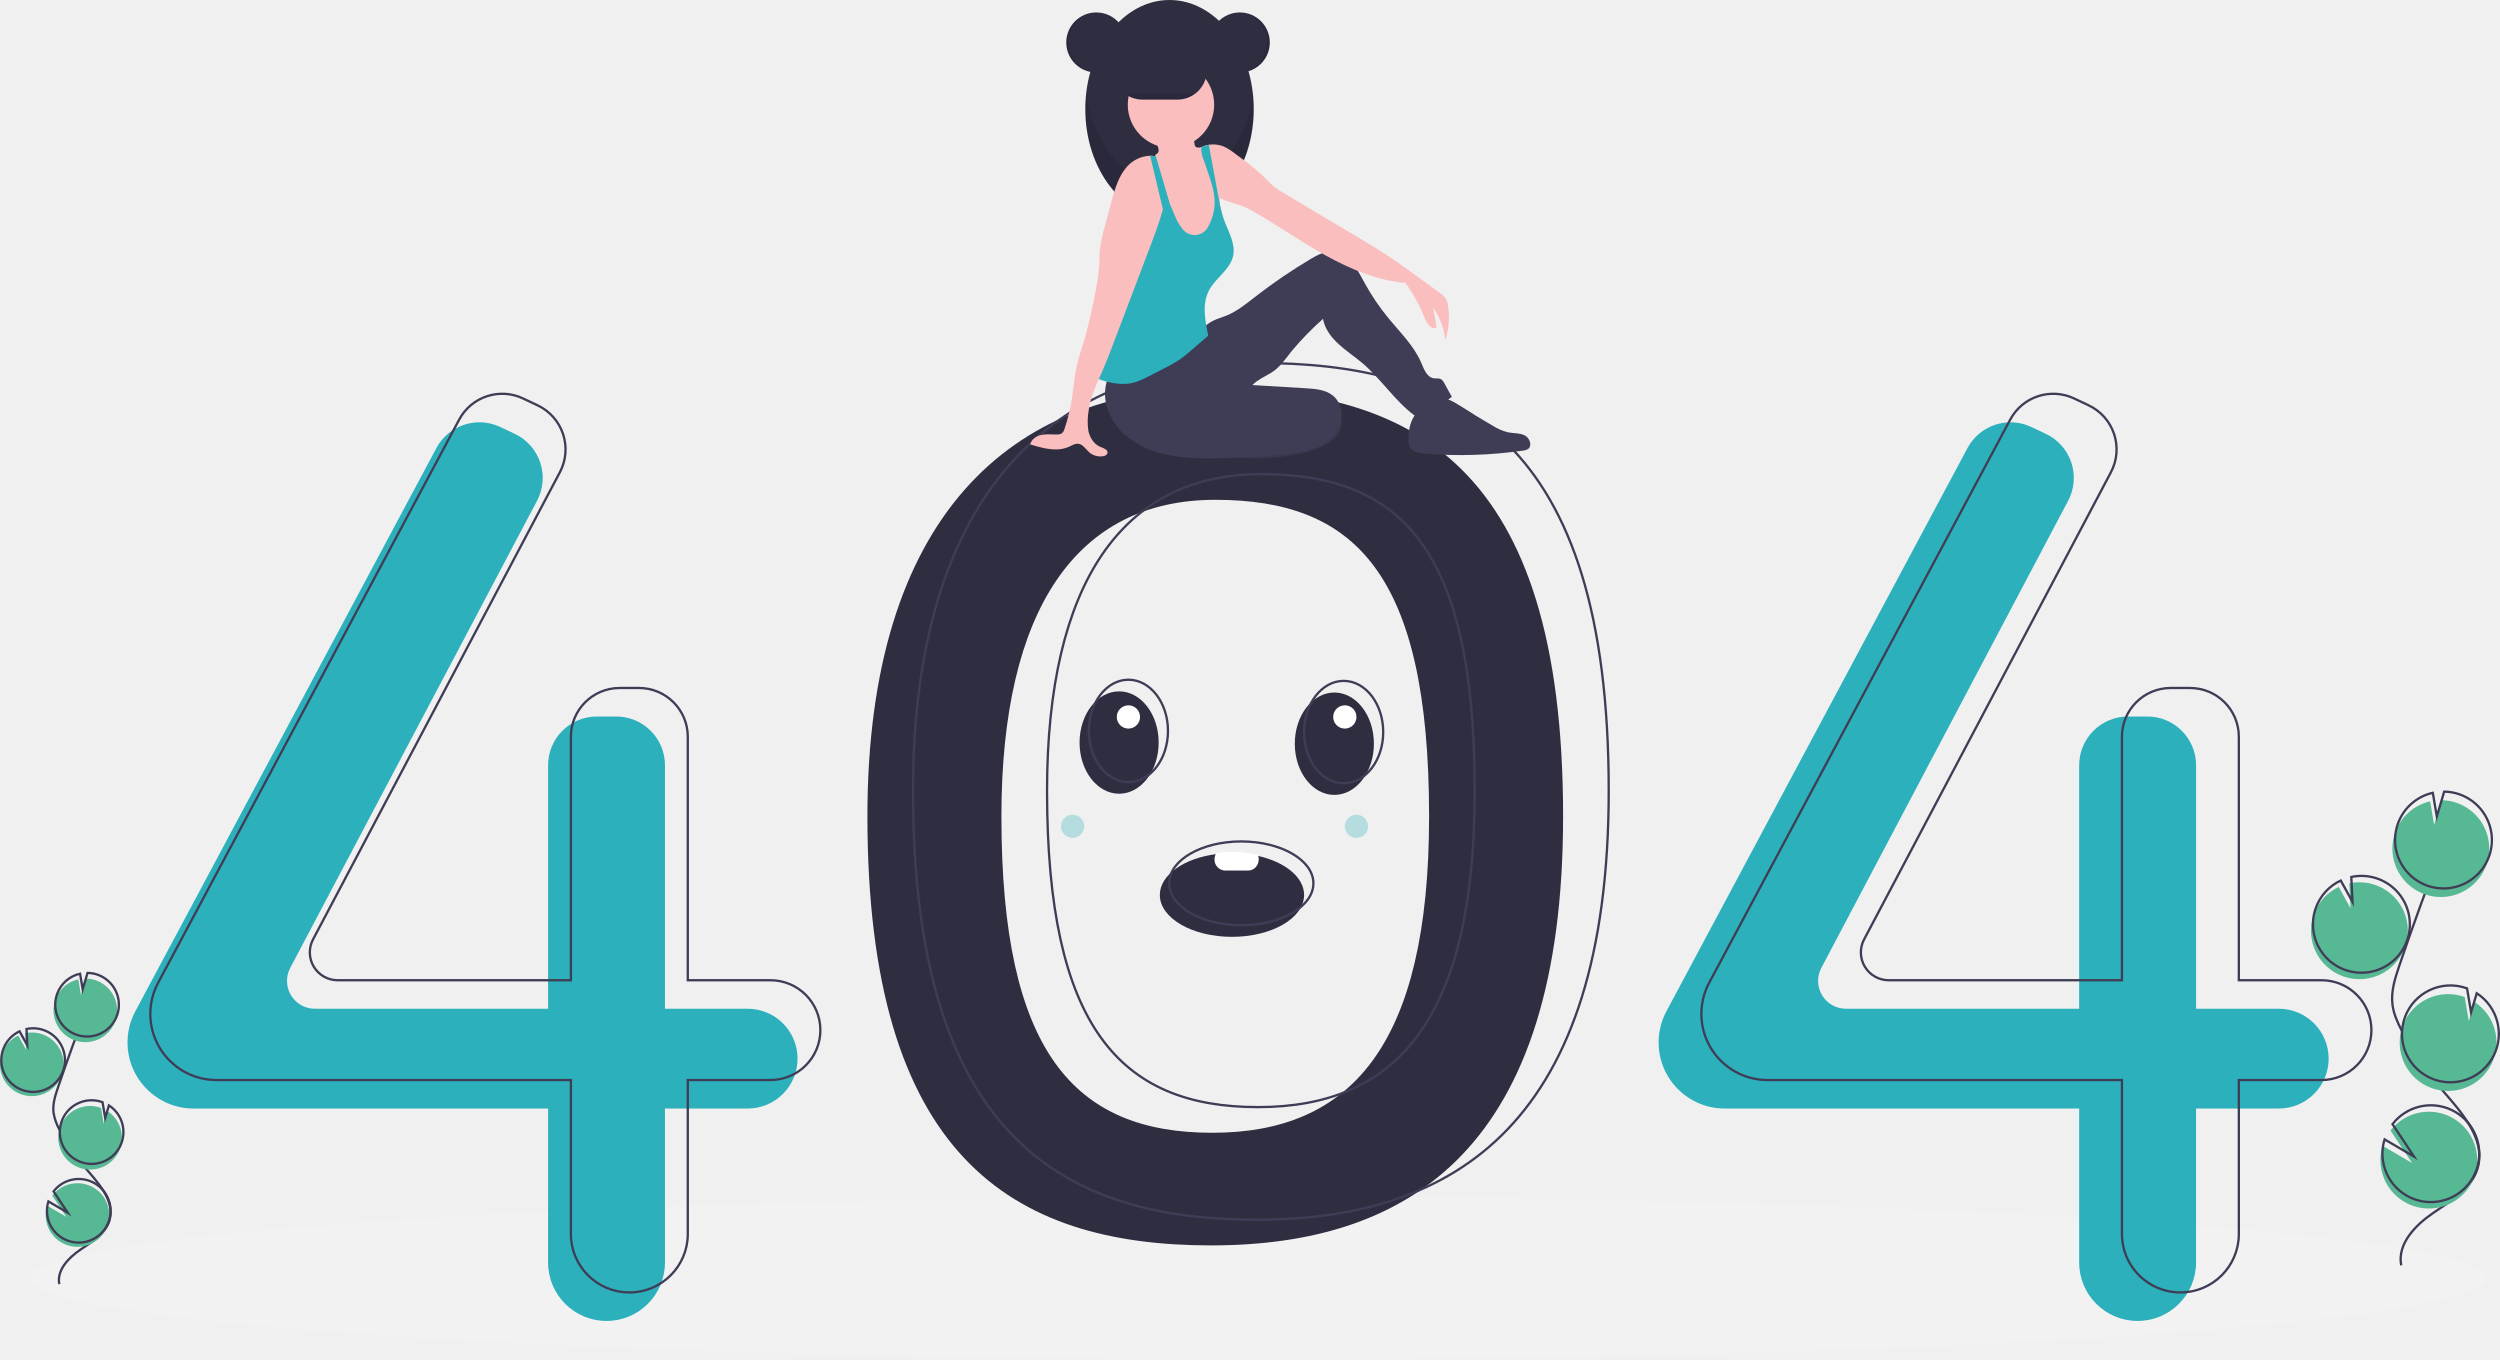
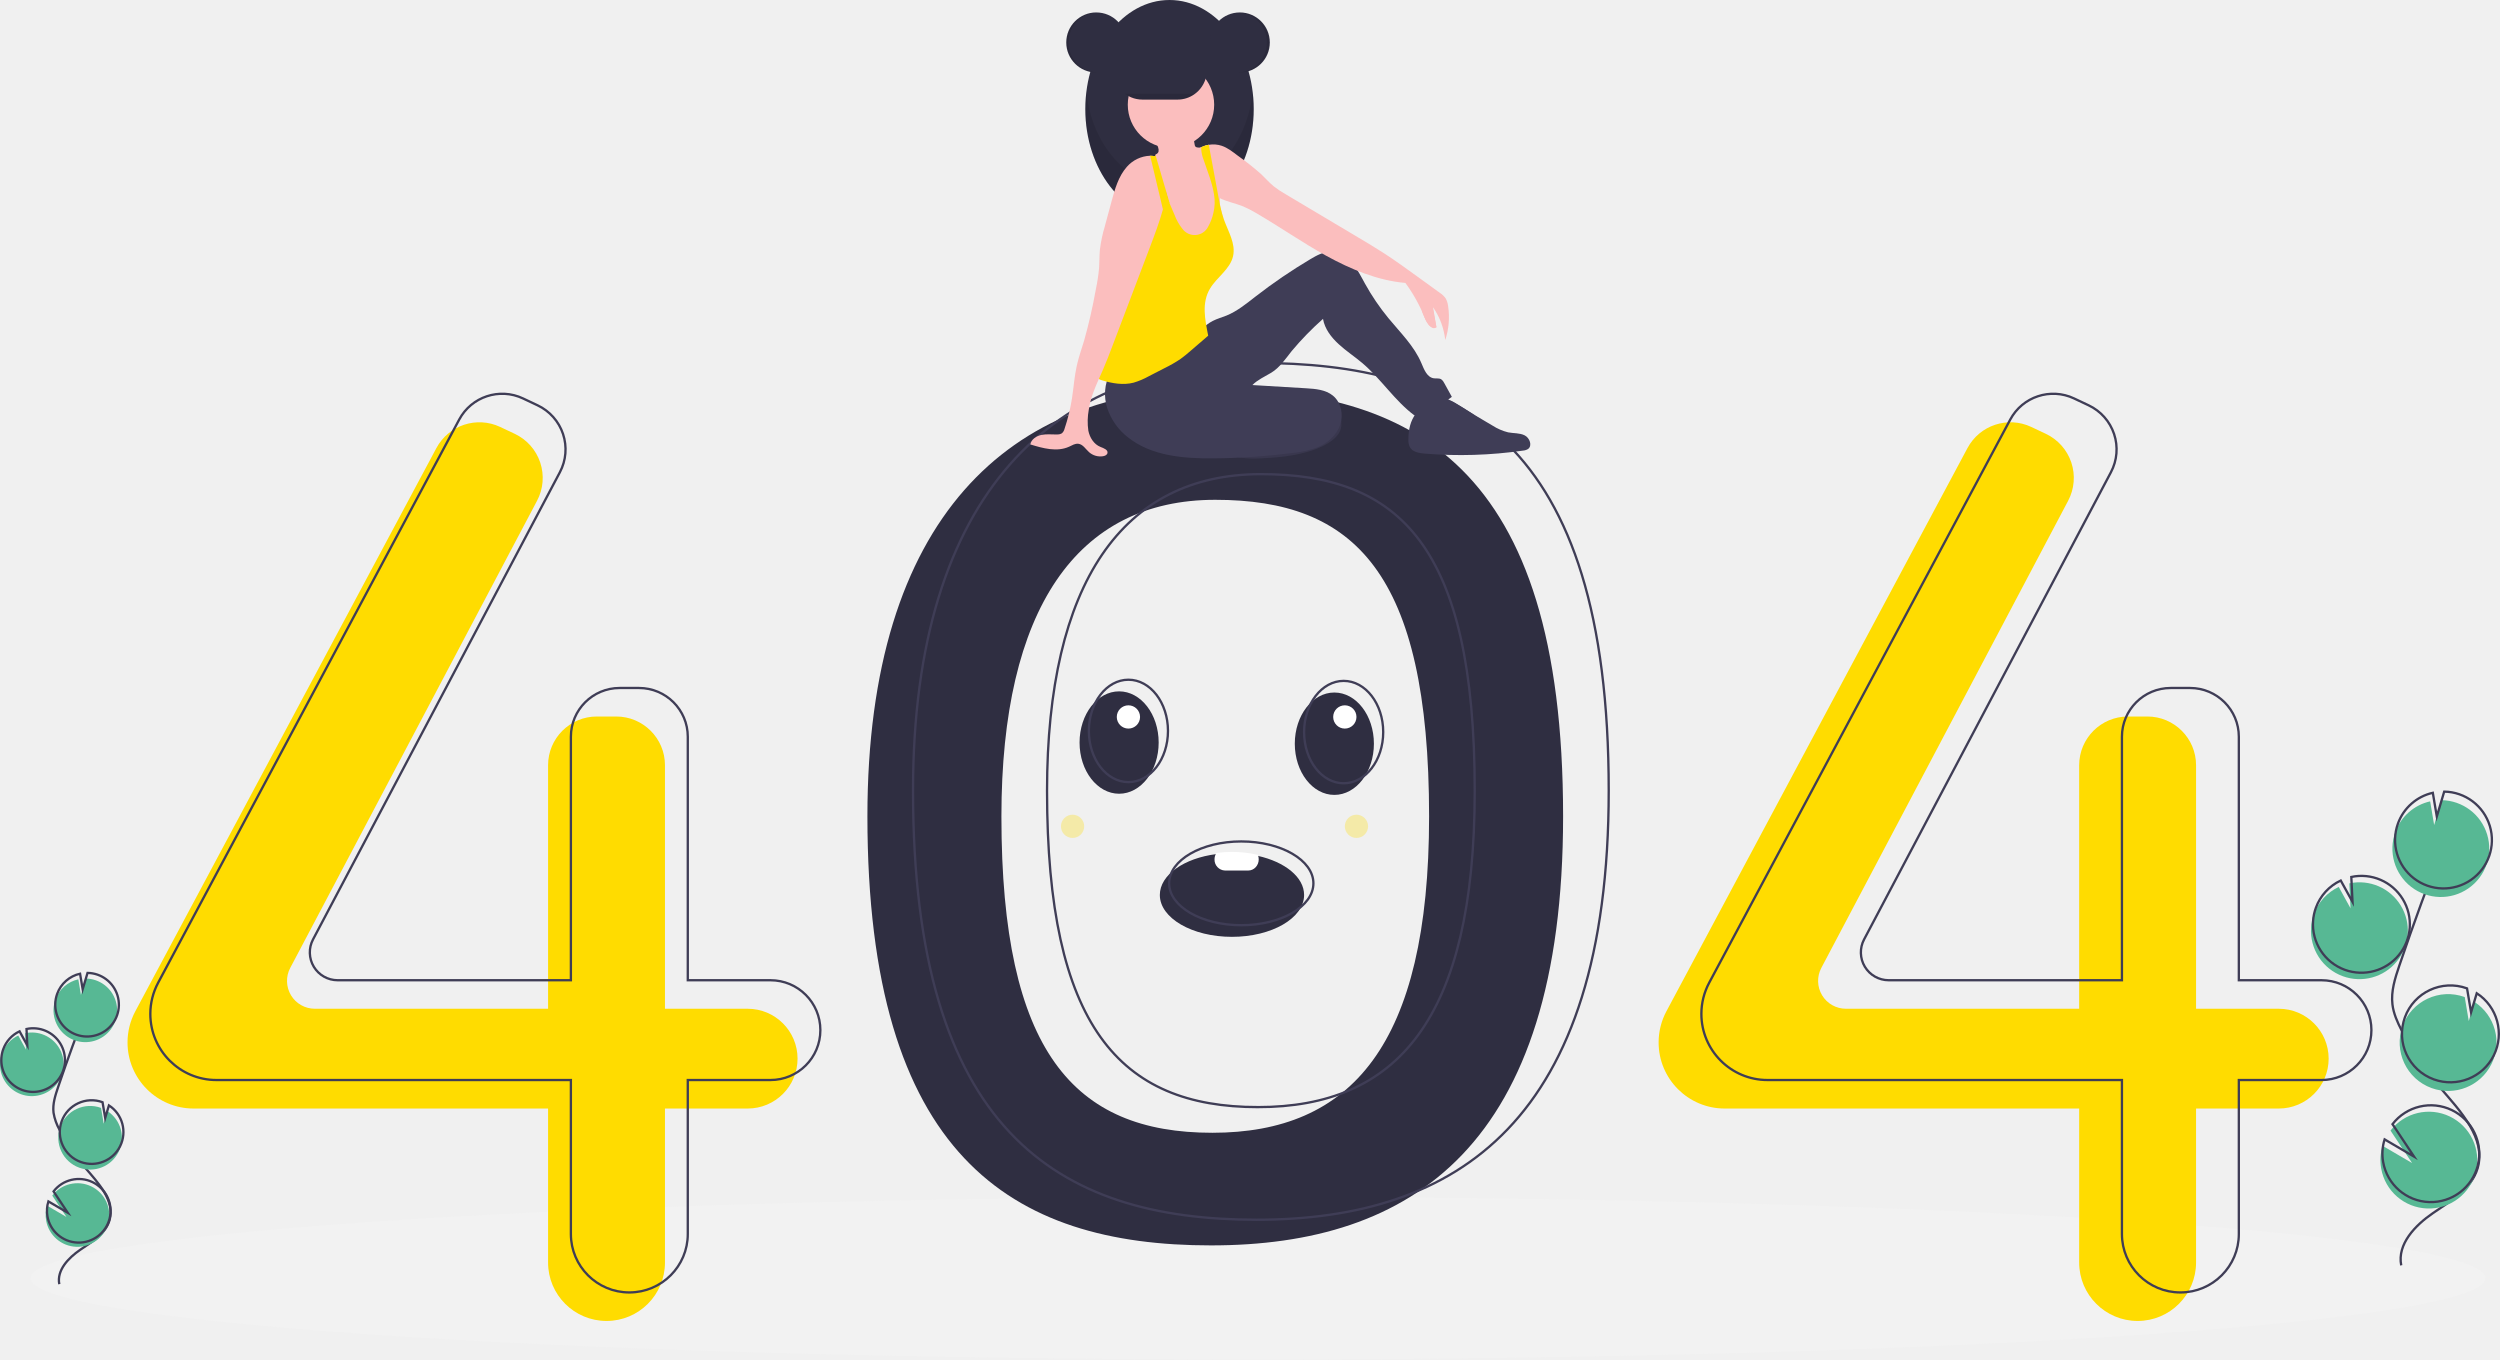
<svg xmlns="http://www.w3.org/2000/svg" id="currentIllo" data-name="Layer 1" width="1074.392" height="584.231" viewBox="0 0 1074.392 584.231" class="injected-svg DownloadModal__ImageFile-sc-p17csy-5 iIfSkb grid_media">
  <ellipse cx="540.643" cy="549.309" rx="527.5" ry="34.922" fill="#f2f2f2" />
  <path d="M583.48,324.894c-85.944,0-147.651,55.139-147.651,183.798,0,145.813,61.707,184.411,147.651,184.411s151.327-42.274,151.327-184.411C734.807,356.753,669.424,324.894,583.48,324.894Zm.565,319.808c-59.527,0-90.626-34.923-90.626-135.916,0-89.112,32.372-136.105,91.899-136.105s91.899,30.868,91.899,136.105C677.217,607.234,643.572,644.703,584.045,644.703Z" transform="translate(-63.054 -157.8845)" fill="#2f2e41" />
-   <path d="M384.365,591.401H348.831V486.762A20.956,20.956,0,0,0,327.875,465.806h-8.326a20.956,20.956,0,0,0-20.956,20.956V591.401H198.363a11.963,11.963,0,0,1-10.578-17.552l106.082-200.78A20.956,20.956,0,0,0,284.287,344.33l-6.262-2.957a20.956,20.956,0,0,0-27.429,9.07L121.214,592.475a28.416,28.416,0,0,0-3.356,13.396v0a28.416,28.416,0,0,0,28.416,28.416H298.593v66.167a25.119,25.119,0,0,0,25.119,25.119h0a25.119,25.119,0,0,0,25.119-25.119V634.287h35.534a21.443,21.443,0,0,0,21.443-21.443v0A21.443,21.443,0,0,0,384.365,591.401Z" transform="translate(-63.054 -157.8845)" fill="#2cb1bc" />
-   <path d="M1042.362,591.401h-35.534V486.762A20.956,20.956,0,0,0,985.872,465.806h-8.326a20.956,20.956,0,0,0-20.956,20.956V591.401H856.359a11.963,11.963,0,0,1-10.578-17.552L951.864,373.069A20.956,20.956,0,0,0,942.284,344.33l-6.262-2.957a20.956,20.956,0,0,0-27.429,9.07L779.211,592.475a28.416,28.416,0,0,0-3.356,13.396v0a28.416,28.416,0,0,0,28.416,28.416H956.589v66.167a25.119,25.119,0,0,0,25.119,25.119h0a25.119,25.119,0,0,0,25.119-25.119V634.287h35.534a21.443,21.443,0,0,0,21.443-21.443v0A21.443,21.443,0,0,0,1042.362,591.401Z" transform="translate(-63.054 -157.8845)" fill="#2cb1bc" />
+   <path d="M384.365,591.401H348.831V486.762A20.956,20.956,0,0,0,327.875,465.806h-8.326a20.956,20.956,0,0,0-20.956,20.956V591.401H198.363a11.963,11.963,0,0,1-10.578-17.552l106.082-200.78A20.956,20.956,0,0,0,284.287,344.33l-6.262-2.957a20.956,20.956,0,0,0-27.429,9.07L121.214,592.475a28.416,28.416,0,0,0-3.356,13.396v0a28.416,28.416,0,0,0,28.416,28.416H298.593v66.167a25.119,25.119,0,0,0,25.119,25.119h0a25.119,25.119,0,0,0,25.119-25.119V634.287h35.534a21.443,21.443,0,0,0,21.443-21.443v0A21.443,21.443,0,0,0,384.365,591.401Z" transform="translate(-63.054 -157.8845)" fill="#ffdc00" />
+   <path d="M1042.362,591.401h-35.534V486.762A20.956,20.956,0,0,0,985.872,465.806h-8.326a20.956,20.956,0,0,0-20.956,20.956V591.401H856.359a11.963,11.963,0,0,1-10.578-17.552L951.864,373.069A20.956,20.956,0,0,0,942.284,344.33l-6.262-2.957a20.956,20.956,0,0,0-27.429,9.07L779.211,592.475a28.416,28.416,0,0,0-3.356,13.396v0a28.416,28.416,0,0,0,28.416,28.416H956.589v66.167a25.119,25.119,0,0,0,25.119,25.119h0a25.119,25.119,0,0,0,25.119-25.119V634.287h35.534a21.443,21.443,0,0,0,21.443-21.443v0A21.443,21.443,0,0,0,1042.362,591.401Z" transform="translate(-63.054 -157.8845)" fill="#ffdc00" />
  <path d="M394.168,579.148H358.634V474.509a20.956,20.956,0,0,0-20.956-20.956h-8.326a20.956,20.956,0,0,0-20.956,20.956V579.148H208.165a11.963,11.963,0,0,1-10.578-17.552L303.67,360.816a20.956,20.956,0,0,0-9.58-28.739l-6.262-2.957a20.956,20.956,0,0,0-27.429,9.07L131.017,580.222a28.416,28.416,0,0,0-3.356,13.396v0a28.416,28.416,0,0,0,28.416,28.416H308.395v66.167a25.119,25.119,0,0,0,25.119,25.119h0a25.119,25.119,0,0,0,25.119-25.119V622.034h35.534a21.443,21.443,0,0,0,21.443-21.443v0A21.443,21.443,0,0,0,394.168,579.148Z" transform="translate(-63.054 -157.8845)" fill="none" stroke="#3f3d56" stroke-miterlimit="10" />
  <path d="M1060.742,579.148h-35.534V474.509a20.956,20.956,0,0,0-20.956-20.956H995.925a20.956,20.956,0,0,0-20.956,20.956V579.148H874.739a11.963,11.963,0,0,1-10.578-17.552L970.244,360.816a20.956,20.956,0,0,0-9.58-28.739l-6.262-2.957a20.956,20.956,0,0,0-27.429,9.07L797.59,580.222a28.416,28.416,0,0,0-3.356,13.396v0a28.416,28.416,0,0,0,28.416,28.416H974.969v66.167a25.119,25.119,0,0,0,25.119,25.119h0a25.119,25.119,0,0,0,25.119-25.119V622.034h35.534a21.443,21.443,0,0,0,21.443-21.443v0A21.443,21.443,0,0,0,1060.742,579.148Z" transform="translate(-63.054 -157.8845)" fill="none" stroke="#3f3d56" stroke-miterlimit="10" />
  <path d="M603.085,313.866c-85.944,0-147.651,55.139-147.651,183.798,0,145.813,61.707,184.411,147.651,184.411s151.327-42.274,151.327-184.411C754.412,345.725,689.029,313.866,603.085,313.866Zm.565,319.808c-59.527,0-90.626-34.923-90.626-135.916,0-89.112,32.372-136.105,91.899-136.105s91.899,30.868,91.899,136.105C696.822,596.206,663.177,633.675,603.65,633.675Z" transform="translate(-63.054 -157.8845)" fill="none" stroke="#3f3d56" stroke-miterlimit="10" />
  <circle cx="471.141" cy="18.25" r="12.901" fill="#2f2e41" />
  <ellipse cx="502.607" cy="46.885" rx="36.186" ry="46.885" fill="#2f2e41" />
  <path d="M565.661,237.494c-18.128,0-33.141-17.271-35.776-39.805a60.976,60.976,0,0,0-.41,7.08c0,25.894,16.201,46.885,36.186,46.885s36.186-20.991,36.186-46.885a60.976,60.976,0,0,0-.41-7.08C598.803,220.224,583.789,237.494,565.661,237.494Z" transform="translate(-63.054 -157.8845)" opacity="0.1" />
  <path d="M639.296,342.073c-.777,3.193-4.128,5.751-7.839,7.538-7.802,3.757-17.425,4.878-26.76,5.254a45.176,45.176,0,0,1-7.144-.132,20.537,20.537,0,0,1-12.251-5.631,1.681,1.681,0,0,1,.044-2.844c4.969-5.459,13.262-8.806,21.616-11.216,6.334-1.827,17.381-6.561,24.29-5.922C637.944,329.739,640.277,338.041,639.296,342.073Z" transform="translate(-63.054 -157.8845)" fill="#3f3d56" />
  <path d="M639.296,342.073c-.777,3.193-4.128,5.751-7.839,7.538-7.802,3.757-17.425,4.878-26.76,5.254a45.176,45.176,0,0,1-7.144-.132,20.537,20.537,0,0,1-12.251-5.631,1.681,1.681,0,0,1,.044-2.844c4.969-5.459,13.262-8.806,21.616-11.216,6.334-1.827,17.381-6.561,24.29-5.922C637.944,329.739,640.277,338.041,639.296,342.073Z" transform="translate(-63.054 -157.8845)" opacity="0.1" />
  <path d="M540.098,318.206a19.77,19.77,0,0,0-1.199,15.075,26.339,26.339,0,0,0,8.829,12.497c10.095,8.092,23.988,9.205,36.925,9.093a284.649,284.649,0,0,0,33.905-2.324,40.538,40.538,0,0,0,11.001-2.554c4.222-1.827,7.933-5.178,9.436-9.526s.436-9.672-3.134-12.574c-3.137-2.55-7.463-2.9-11.498-3.143l-23.088-1.387c2.281-2.308,5.318-3.614,8.096-5.292,3.685-2.226,6.134-5.965,8.813-9.335a129.001,129.001,0,0,1,13.439-13.817c.751,4.31,3.478,7.85,6.687,10.824s6.908,5.368,10.244,8.2c8.079,6.858,13.896,16.167,22.392,22.5a43.829,43.829,0,0,0,16.049-8.012l-3.302-5.981a3.94,3.94,0,0,0-1.245-1.553c-.935-.575-2.14-.279-3.225-.441-2.901-.435-4.168-3.784-5.306-6.487-3.125-7.422-9.108-13.18-14.218-19.404a98.009,98.009,0,0,1-9.996-14.723c-1.717-3.102-3.288-6.331-5.617-9.003s-5.594-4.773-9.139-4.781c-3.132-.007-6.021,1.584-8.714,3.183a230.477,230.477,0,0,0-23.63,16.099c-3.944,3.062-7.863,6.296-12.489,8.174-1.947.79-4,1.331-5.869,2.292-3.273,1.684-5.757,4.534-8.431,7.064C566.277,311.892,553.219,317.738,540.098,318.206Z" transform="translate(-63.054 -157.8845)" fill="#3f3d56" />
  <path d="M588.374,253.983a23.774,23.774,0,0,1-1.734,8.033,10.045,10.045,0,0,1-5.768,5.573,12.375,12.375,0,0,1-5.623.182,10.882,10.882,0,0,1-4.582-1.561c-2.165-1.488-3.244-4.144-3.637-6.743-.393-2.596-.217-5.249-.469-7.863a42.944,42.944,0,0,0-1.202-6.255c-.17-.683-.343-1.362-.513-2.042-.167-.68-.33-1.359-.481-2.039-.138-.639-.267-1.281-.378-1.926-.091-.544-.173-1.092-.233-1.643a18.423,18.423,0,0,0-.809-4.811,14.607,14.607,0,0,0-1.687-2.854c-.286-.409-.563-.818-.818-1.243a5.89,5.89,0,0,1-.972-3.748,3.286,3.286,0,0,1,.148-.601c.025-.076.053-.151.085-.223A1.802,1.802,0,0,0,560.932,223.07a3.433,3.433,0,0,0-.148-1.778,11.318,11.318,0,0,0-.96-2.288c-.264-.478-1.161-1.34-1.167-1.888-.013-1.101,2.14-1.989,3.011-2.423a16.796,16.796,0,0,1,8.597-1.743c1.904.129,3.968.714,5.019,2.31.944,1.438.818,3.301,1.221,4.972a1.471,1.471,0,0,0,.299.664,1.341,1.341,0,0,0,.739.34,4.549,4.549,0,0,0,1.416.057h.003a2.931,2.931,0,0,0,.371-.054,4.957,4.957,0,0,0,2.033-.878q.585-.156,1.18-.255a.251.251,0,0,0,.047-.009c1.576,4.975,1.781,10.308,3.071,15.374.639,2.52,1.554,5.009,1.683,7.602.009.113.013.23.016.346.019.834-.047,1.674-.013,2.505a6.981,6.981,0,0,0,.126,1.114,15.611,15.611,0,0,0,.525,1.743l.009.028c.06.183.116.368.164.554.035.135.066.267.091.403l.003.009A14.938,14.938,0,0,1,588.374,253.983Z" transform="translate(-63.054 -157.8845)" fill="#fbbebe" />
  <circle cx="503.237" cy="44.997" r="18.565" fill="#fbbebe" />
  <path d="M684.157,304.033a30.445,30.445,0,0,0-5.236-14.103q.722,4.295,1.447,8.587a3.214,3.214,0,0,1-3.367-1.035,10.337,10.337,0,0,1-1.765-3.276,67.466,67.466,0,0,0-8.21-14.736c-11.819-.985-23.502-5.884-33.896-11.595-10.396-5.708-20.126-12.552-30.384-18.502a43.573,43.573,0,0,0-5.544-2.832c-3.21-1.287-6.812-1.954-9.855-3.468-.204-.101-.409-.208-.61-.318a12.578,12.578,0,0,1-1.945-1.306,10.344,10.344,0,0,1-.931-.856,20.351,20.351,0,0,1-3.559-5.953c-1.633-3.612-2.215-7.97-3.845-11.583a11.203,11.203,0,0,1,2.502-1.765h.003c.132-.069.264-.135.4-.198a11.94,11.94,0,0,1,2.004-.733q.585-.156,1.18-.255a.251.251,0,0,0,.047-.009,11.566,11.566,0,0,1,5.491.434c2.587.875,4.767,2.621,6.941,4.273a114.02,114.02,0,0,1,10.148,8.049c1.794,1.718,3.43,3.606,5.359,5.167a42.144,42.144,0,0,0,5.057,3.351q15.656,9.327,31.315,18.65c3.534,2.105,7.07,4.21,10.526,6.438,5.249,3.386,10.308,7.055,15.365,10.721q4.47,3.238,8.936,6.479a9.728,9.728,0,0,1,2.533,2.341,8.472,8.472,0,0,1,1.123,3.433A31.387,31.387,0,0,1,684.157,304.033Z" transform="translate(-63.054 -157.8845)" fill="#fbbebe" />
-   <path d="M592.977,267.944c-1.252,5.617-6.929,9.012-9.896,13.946-3.688,6.123-2.184,13.241-.799,20.255q-3.795,3.271-7.593,6.542c-1.397,1.199-2.794,2.404-4.298,3.464a57.351,57.351,0,0,1-6.86,3.94q-3.361,1.728-6.721,3.458a32.128,32.128,0,0,1-6.58,2.788c-4.415,1.133-9.103.34-13.471-.972a6.088,6.088,0,0,1-1.473-.601,2.394,2.394,0,0,1-.699-.632,3.911,3.911,0,0,1-.444-2.539c.444-7.351,2.24-14.547,4.031-21.69a85.26,85.26,0,0,1,3.848-12.577,85.077,85.077,0,0,1,5.415-10.151,68.368,68.368,0,0,1,7.929-11.514,18.479,18.479,0,0,0,3.675-4.739c1.117-2.549.686-5.472.913-8.247a17.148,17.148,0,0,1,1.633-6.007v-.003a17.093,17.093,0,0,1,1.743-2.882q.458,1.067.916,2.13.302.699.598,1.394.387.897.768,1.787,1.1,2.558,2.196,5.113a21.59,21.59,0,0,0,3.335,5.944,6.499,6.499,0,0,0,11.123-.853,21.261,21.261,0,0,0,2.272-6.013,19.215,19.215,0,0,0,.252-7.835c-.758-5.009-2.889-10.126-4.437-14.78a14.945,14.945,0,0,1-1.079-4.871,3.351,3.351,0,0,1,.057-.56c.009-.047.019-.098.028-.145a11.94,11.94,0,0,1,2.004-.733q.585-.156,1.18-.255,2.044,11.064,4.094,22.127c.032.173.066.346.098.522.195,1.057.393,2.115.614,3.169.198.957.412,1.91.651,2.857l.009.028c.082.321.167.639.255.957l.003.009c.242.868.513,1.731.818,2.58C590.938,257.475,594.164,262.629,592.977,267.944Z" transform="translate(-63.054 -157.8845)" fill="#2cb1bc" />
+   <path d="M592.977,267.944c-1.252,5.617-6.929,9.012-9.896,13.946-3.688,6.123-2.184,13.241-.799,20.255q-3.795,3.271-7.593,6.542c-1.397,1.199-2.794,2.404-4.298,3.464a57.351,57.351,0,0,1-6.86,3.94q-3.361,1.728-6.721,3.458a32.128,32.128,0,0,1-6.58,2.788c-4.415,1.133-9.103.34-13.471-.972a6.088,6.088,0,0,1-1.473-.601,2.394,2.394,0,0,1-.699-.632,3.911,3.911,0,0,1-.444-2.539c.444-7.351,2.24-14.547,4.031-21.69a85.26,85.26,0,0,1,3.848-12.577,85.077,85.077,0,0,1,5.415-10.151,68.368,68.368,0,0,1,7.929-11.514,18.479,18.479,0,0,0,3.675-4.739c1.117-2.549.686-5.472.913-8.247a17.148,17.148,0,0,1,1.633-6.007v-.003a17.093,17.093,0,0,1,1.743-2.882q.458,1.067.916,2.13.302.699.598,1.394.387.897.768,1.787,1.1,2.558,2.196,5.113a21.59,21.59,0,0,0,3.335,5.944,6.499,6.499,0,0,0,11.123-.853,21.261,21.261,0,0,0,2.272-6.013,19.215,19.215,0,0,0,.252-7.835c-.758-5.009-2.889-10.126-4.437-14.78a14.945,14.945,0,0,1-1.079-4.871,3.351,3.351,0,0,1,.057-.56c.009-.047.019-.098.028-.145a11.94,11.94,0,0,1,2.004-.733q.585-.156,1.18-.255,2.044,11.064,4.094,22.127c.032.173.066.346.098.522.195,1.057.393,2.115.614,3.169.198.957.412,1.91.651,2.857l.009.028c.082.321.167.639.255.957l.003.009c.242.868.513,1.731.818,2.58C590.938,257.475,594.164,262.629,592.977,267.944Z" transform="translate(-63.054 -157.8845)" fill="#ffdc00" />
  <path d="M668.321,346.877a6.583,6.583,0,0,0,.61,3.143c1.162,2.124,3.95,2.606,6.362,2.805a188.377,188.377,0,0,0,42.266-1.288,4.886,4.886,0,0,0,2.151-.668c1.99-1.395.763-4.795-1.41-5.884s-4.751-.826-7.135-1.297a22.479,22.479,0,0,1-6.678-2.896q-7.252-4.167-14.293-8.688c-2.795-1.795-6.093-3.71-9.24-2.646C672.43,332.343,668.265,337.681,668.321,346.877Z" transform="translate(-63.054 -157.8845)" fill="#3f3d56" />
  <path d="M564.437,240.874v.003c-.022.132-.044.261-.072.39-.035.214-.076.431-.116.645-.39,1.998-.868,3.987-1.419,5.963-1.51,5.459-3.534,10.831-5.541,16.123q-8.081,21.287-16.164,42.577c-1.359,3.575-2.716,7.152-4.261,10.654-.516,1.167-1.048,2.344-1.576,3.534-1.894,4.257-3.713,8.653-4.317,13.184a27.45,27.45,0,0,0-.192,9.04c.604,2.97,2.407,5.872,5.23,6.97,1.378.538,3.351,1.259,2.974,2.69-.204.787-1.098,1.171-1.901,1.303a7.312,7.312,0,0,1-5.966-1.718c-1.507-1.337-2.665-3.417-4.67-3.641-1.388-.151-2.665.68-3.936,1.262-5.186,2.369-11.227.711-16.674-.972.428-2.206,2.643-3.66,4.843-4.1,2.199-.444,4.474-.129,6.718-.189a3.51,3.51,0,0,0,2.042-.525,3.705,3.705,0,0,0,1.101-1.882,78.964,78.964,0,0,0,3.213-13.147c.724-4.666,1.026-9.405,2.058-14.015.802-3.597,2.042-7.08,3.106-10.61a224.682,224.682,0,0,0,5.06-22.077,78.02,78.02,0,0,0,1.425-9.368c.179-2.612.094-5.236.346-7.838a60.888,60.888,0,0,1,2.111-9.997q1.444-5.348,2.885-10.689c1.425-5.271,2.955-10.746,6.567-14.843a13.962,13.962,0,0,1,10.028-4.789,9.882,9.882,0,0,1,2.13.23c.116.028.233.057.349.088a8.634,8.634,0,0,1,2.174.9c1.114-.708,1.68-.459,2.42.632a6.973,6.973,0,0,1,.881,3.795A52.424,52.424,0,0,1,564.437,240.874Z" transform="translate(-63.054 -157.8845)" fill="#fbbebe" />
-   <path d="M565.661,245.046l-.047.047-.255.255-2.53,2.527-1.24-5.208-4.251-17.854a9.882,9.882,0,0,1,2.13.23,3.286,3.286,0,0,1,.148-.601l.201.689,1.441,4.902,2.728,9.308.45,1.532v.003Z" transform="translate(-63.054 -157.8845)" fill="#2cb1bc" />
+   <path d="M565.661,245.046l-.047.047-.255.255-2.53,2.527-1.24-5.208-4.251-17.854a9.882,9.882,0,0,1,2.13.23,3.286,3.286,0,0,1,.148-.601l.201.689,1.441,4.902,2.728,9.308.45,1.532v.003Z" transform="translate(-63.054 -157.8845)" fill="#ffdc00" />
  <path d="M581.715,188.087a12.582,12.582,0,0,1-3.7,8.896,12.314,12.314,0,0,1-1.36,1.176,12.528,12.528,0,0,1-7.536,2.524H554.023a12.59,12.59,0,0,1,0-25.18h15.096A12.629,12.629,0,0,1,581.715,188.087Z" transform="translate(-63.054 -157.8845)" fill="#2f2e41" />
  <circle cx="532.815" cy="18.25" r="12.901" fill="#2f2e41" />
  <path d="M595.554,163.234c-.158,0-.315.006-.472.012a12.898,12.898,0,0,1,0,25.778c.157.006.314.012.472.012a12.901,12.901,0,1,0,0-25.802Z" transform="translate(-63.054 -157.8845)" opacity="0.1" />
  <path d="M534.195,163.234c.158,0,.315.006.472.012a12.898,12.898,0,0,0,0,25.778c-.157.006-.314.012-.472.012a12.901,12.901,0,0,1,0-25.802Z" transform="translate(-63.054 -157.8845)" opacity="0.1" />
  <path d="M576.655,198.159a12.528,12.528,0,0,1-7.536,2.524H554.023a12.528,12.528,0,0,1-7.536-2.524Z" transform="translate(-63.054 -157.8845)" opacity="0.1" />
  <path d="M674.14,291.64s3.252,9.372,6.229,6.876L677.996,286.267Z" transform="translate(-63.054 -157.8845)" fill="#fbbebe" />
  <path d="M1069.918,577.434a20.813,20.813,0,1,0,2.772-39.915l.521,10.712-5.068-9.18a20.734,20.734,0,0,0-10.684,11.723,20.408,20.408,0,0,0-1.197,5.63A20.809,20.809,0,0,0,1069.918,577.434Z" transform="translate(-63.054 -157.8845)" fill="#57b894" />
  <path d="M1094.995,701.678c-1.789-9.11,5.963-17.187,13.621-22.437s16.605-10.408,19.218-19.317c3.755-12.804-7.43-24.53-16.136-34.642a125.3,125.3,0,0,1-16.524-24.557c-1.811-3.533-3.476-7.225-3.952-11.166-.686-5.675,1.137-11.323,2.974-16.737q9.179-27.052,19.628-53.65" transform="translate(-63.054 -157.8845)" fill="none" stroke="#3f3d56" stroke-miterlimit="10" />
  <path d="M1070.775,574.676a20.813,20.813,0,1,0,2.772-39.915l.521,10.712-5.068-9.18a20.734,20.734,0,0,0-10.684,11.723,20.408,20.408,0,0,0-1.197,5.63A20.809,20.809,0,0,0,1070.775,574.676Z" transform="translate(-63.054 -157.8845)" fill="none" stroke="#3f3d56" stroke-miterlimit="10" />
  <path d="M1092.451,515.473a20.788,20.788,0,0,1,14.98-13.198l1.714,10.184,3.177-10.696a20.81,20.81,0,1,1-19.871,13.71Z" transform="translate(-63.054 -157.8845)" fill="#57b894" />
  <path d="M1093.594,511.795a20.788,20.788,0,0,1,14.98-13.198l1.714,10.184,3.177-10.696a20.81,20.81,0,1,1-19.871,13.71Z" transform="translate(-63.054 -157.8845)" fill="none" stroke="#3f3d56" stroke-miterlimit="10" />
  <path d="M1108.045,625.489a20.81,20.81,0,0,0,18.419-37.023l-2.441,8.219-1.731-10.304a.362.362,0,0,0-.053-.02,20.811,20.811,0,1,0-14.194,39.127Z" transform="translate(-63.054 -157.8845)" fill="#57b894" />
  <path d="M1109.035,621.764a20.81,20.81,0,0,0,18.419-37.023l-2.441,8.219-1.731-10.304a.362.362,0,0,0-.053-.02,20.811,20.811,0,1,0-14.194,39.127Z" transform="translate(-63.054 -157.8845)" fill="none" stroke="#3f3d56" stroke-miterlimit="10" />
  <path d="M1086.378,660.051a20.801,20.801,0,1,0,4.011-16.297l9.273,13.957-12.67-7.408A20.616,20.616,0,0,0,1086.378,660.051Z" transform="translate(-63.054 -157.8845)" fill="#57b894" />
  <path d="M1087.235,657.294a20.801,20.801,0,1,0,4.011-16.297l9.273,13.957-12.67-7.408A20.616,20.616,0,0,0,1087.235,657.294Z" transform="translate(-63.054 -157.8845)" fill="none" stroke="#3f3d56" stroke-miterlimit="10" />
  <path d="M72.061,628.133a13.674,13.674,0,1,0,1.821-26.225l.342,7.038-3.33-6.032a13.623,13.623,0,0,0-7.019,7.702,13.409,13.409,0,0,0-.787,3.699A13.672,13.672,0,0,0,72.061,628.133Z" transform="translate(-63.054 -157.8845)" fill="#57b894" />
  <path d="M88.538,709.763c-1.175-5.986,3.918-11.292,8.949-14.741s10.91-6.838,12.626-12.692c2.467-8.412-4.882-16.117-10.601-22.76A82.324,82.324,0,0,1,88.656,643.436a22.21,22.21,0,0,1-2.597-7.336c-.451-3.729.747-7.439,1.954-10.996q6.031-17.773,12.896-35.249" transform="translate(-63.054 -157.8845)" fill="none" stroke="#3f3d56" stroke-miterlimit="10" />
  <path d="M72.625,626.321a13.674,13.674,0,1,0,1.821-26.225l.342,7.038L71.458,601.103a13.623,13.623,0,0,0-7.019,7.702,13.409,13.409,0,0,0-.787,3.699A13.672,13.672,0,0,0,72.625,626.321Z" transform="translate(-63.054 -157.8845)" fill="none" stroke="#3f3d56" stroke-miterlimit="10" />
  <path d="M86.866,587.423a13.658,13.658,0,0,1,9.842-8.671l1.126,6.691,2.087-7.027a13.673,13.673,0,1,1-13.055,9.007Z" transform="translate(-63.054 -157.8845)" fill="#57b894" />
  <path d="M87.617,585.007a13.658,13.658,0,0,1,9.842-8.671l1.126,6.691L100.673,576a13.673,13.673,0,1,1-13.055,9.007Z" transform="translate(-63.054 -157.8845)" fill="none" stroke="#3f3d56" stroke-miterlimit="10" />
  <path d="M97.112,659.706a13.673,13.673,0,0,0,12.102-24.325l-1.604,5.4-1.137-6.77a.238.238,0,0,0-.035-.013,13.673,13.673,0,1,0-9.326,25.707Z" transform="translate(-63.054 -157.8845)" fill="#57b894" />
  <path d="M97.762,657.259a13.673,13.673,0,0,0,12.102-24.325l-1.604,5.4-1.137-6.77a.238.238,0,0,0-.035-.013,13.673,13.673,0,1,0-9.326,25.707Z" transform="translate(-63.054 -157.8845)" fill="none" stroke="#3f3d56" stroke-miterlimit="10" />
  <path d="M82.876,682.414a13.667,13.667,0,1,0,2.635-10.708l6.092,9.17-8.324-4.867A13.545,13.545,0,0,0,82.876,682.414Z" transform="translate(-63.054 -157.8845)" fill="#57b894" />
  <path d="M83.439,680.602a13.667,13.667,0,1,0,2.635-10.708l6.092,9.17-8.324-4.867A13.545,13.545,0,0,0,83.439,680.602Z" transform="translate(-63.054 -157.8845)" fill="none" stroke="#3f3d56" stroke-miterlimit="10" />
  <ellipse cx="480.946" cy="319.115" rx="17" ry="22" fill="#2f2e41" />
  <ellipse cx="573.446" cy="319.615" rx="17" ry="22" fill="#2f2e41" />
  <path d="M623.5,542.5c0,9.94-13.88,18-31,18s-31-8.06-31-18c0-8.61,10.41-15.81,24.32-17.57a50.104,50.104,0,0,1,6.68-.43,50.699,50.699,0,0,1,11.13,1.2C615.25,528.29,623.5,534.84,623.5,542.5Z" transform="translate(-63.054 -157.8845)" fill="#2f2e41" />
  <ellipse cx="484.946" cy="314.115" rx="17" ry="22" fill="none" stroke="#3f3d56" stroke-miterlimit="10" />
  <ellipse cx="577.446" cy="314.615" rx="17" ry="22" fill="none" stroke="#3f3d56" stroke-miterlimit="10" />
  <ellipse cx="533.446" cy="379.615" rx="31" ry="18" fill="none" stroke="#3f3d56" stroke-miterlimit="10" />
  <path d="M604,527.2a4.937,4.937,0,0,1-1.32,3.392A4.339,4.339,0,0,1,599.5,532h-10a4.664,4.664,0,0,1-4.5-4.8,4.905,4.905,0,0,1,.82-2.741A47.02,47.02,0,0,1,592.5,524a47.665,47.665,0,0,1,11.13,1.28A5.067,5.067,0,0,1,604,527.2Z" transform="translate(-63.054 -157.8845)" fill="#fff" />
  <circle cx="484.946" cy="308.115" r="5" fill="#fff" />
  <circle cx="577.946" cy="308.115" r="5" fill="#fff" />
-   <circle cx="582.946" cy="355.115" r="5" fill="#2cb1bc" opacity="0.3" />
-   <circle cx="460.946" cy="355.115" r="5" fill="#2cb1bc" opacity="0.3" />
+   <circle cx="582.946" cy="355.115" r="5" fill="#ffdc00" opacity="0.3" />
+   <circle cx="460.946" cy="355.115" r="5" fill="#ffdc00" opacity="0.3" />
</svg>
